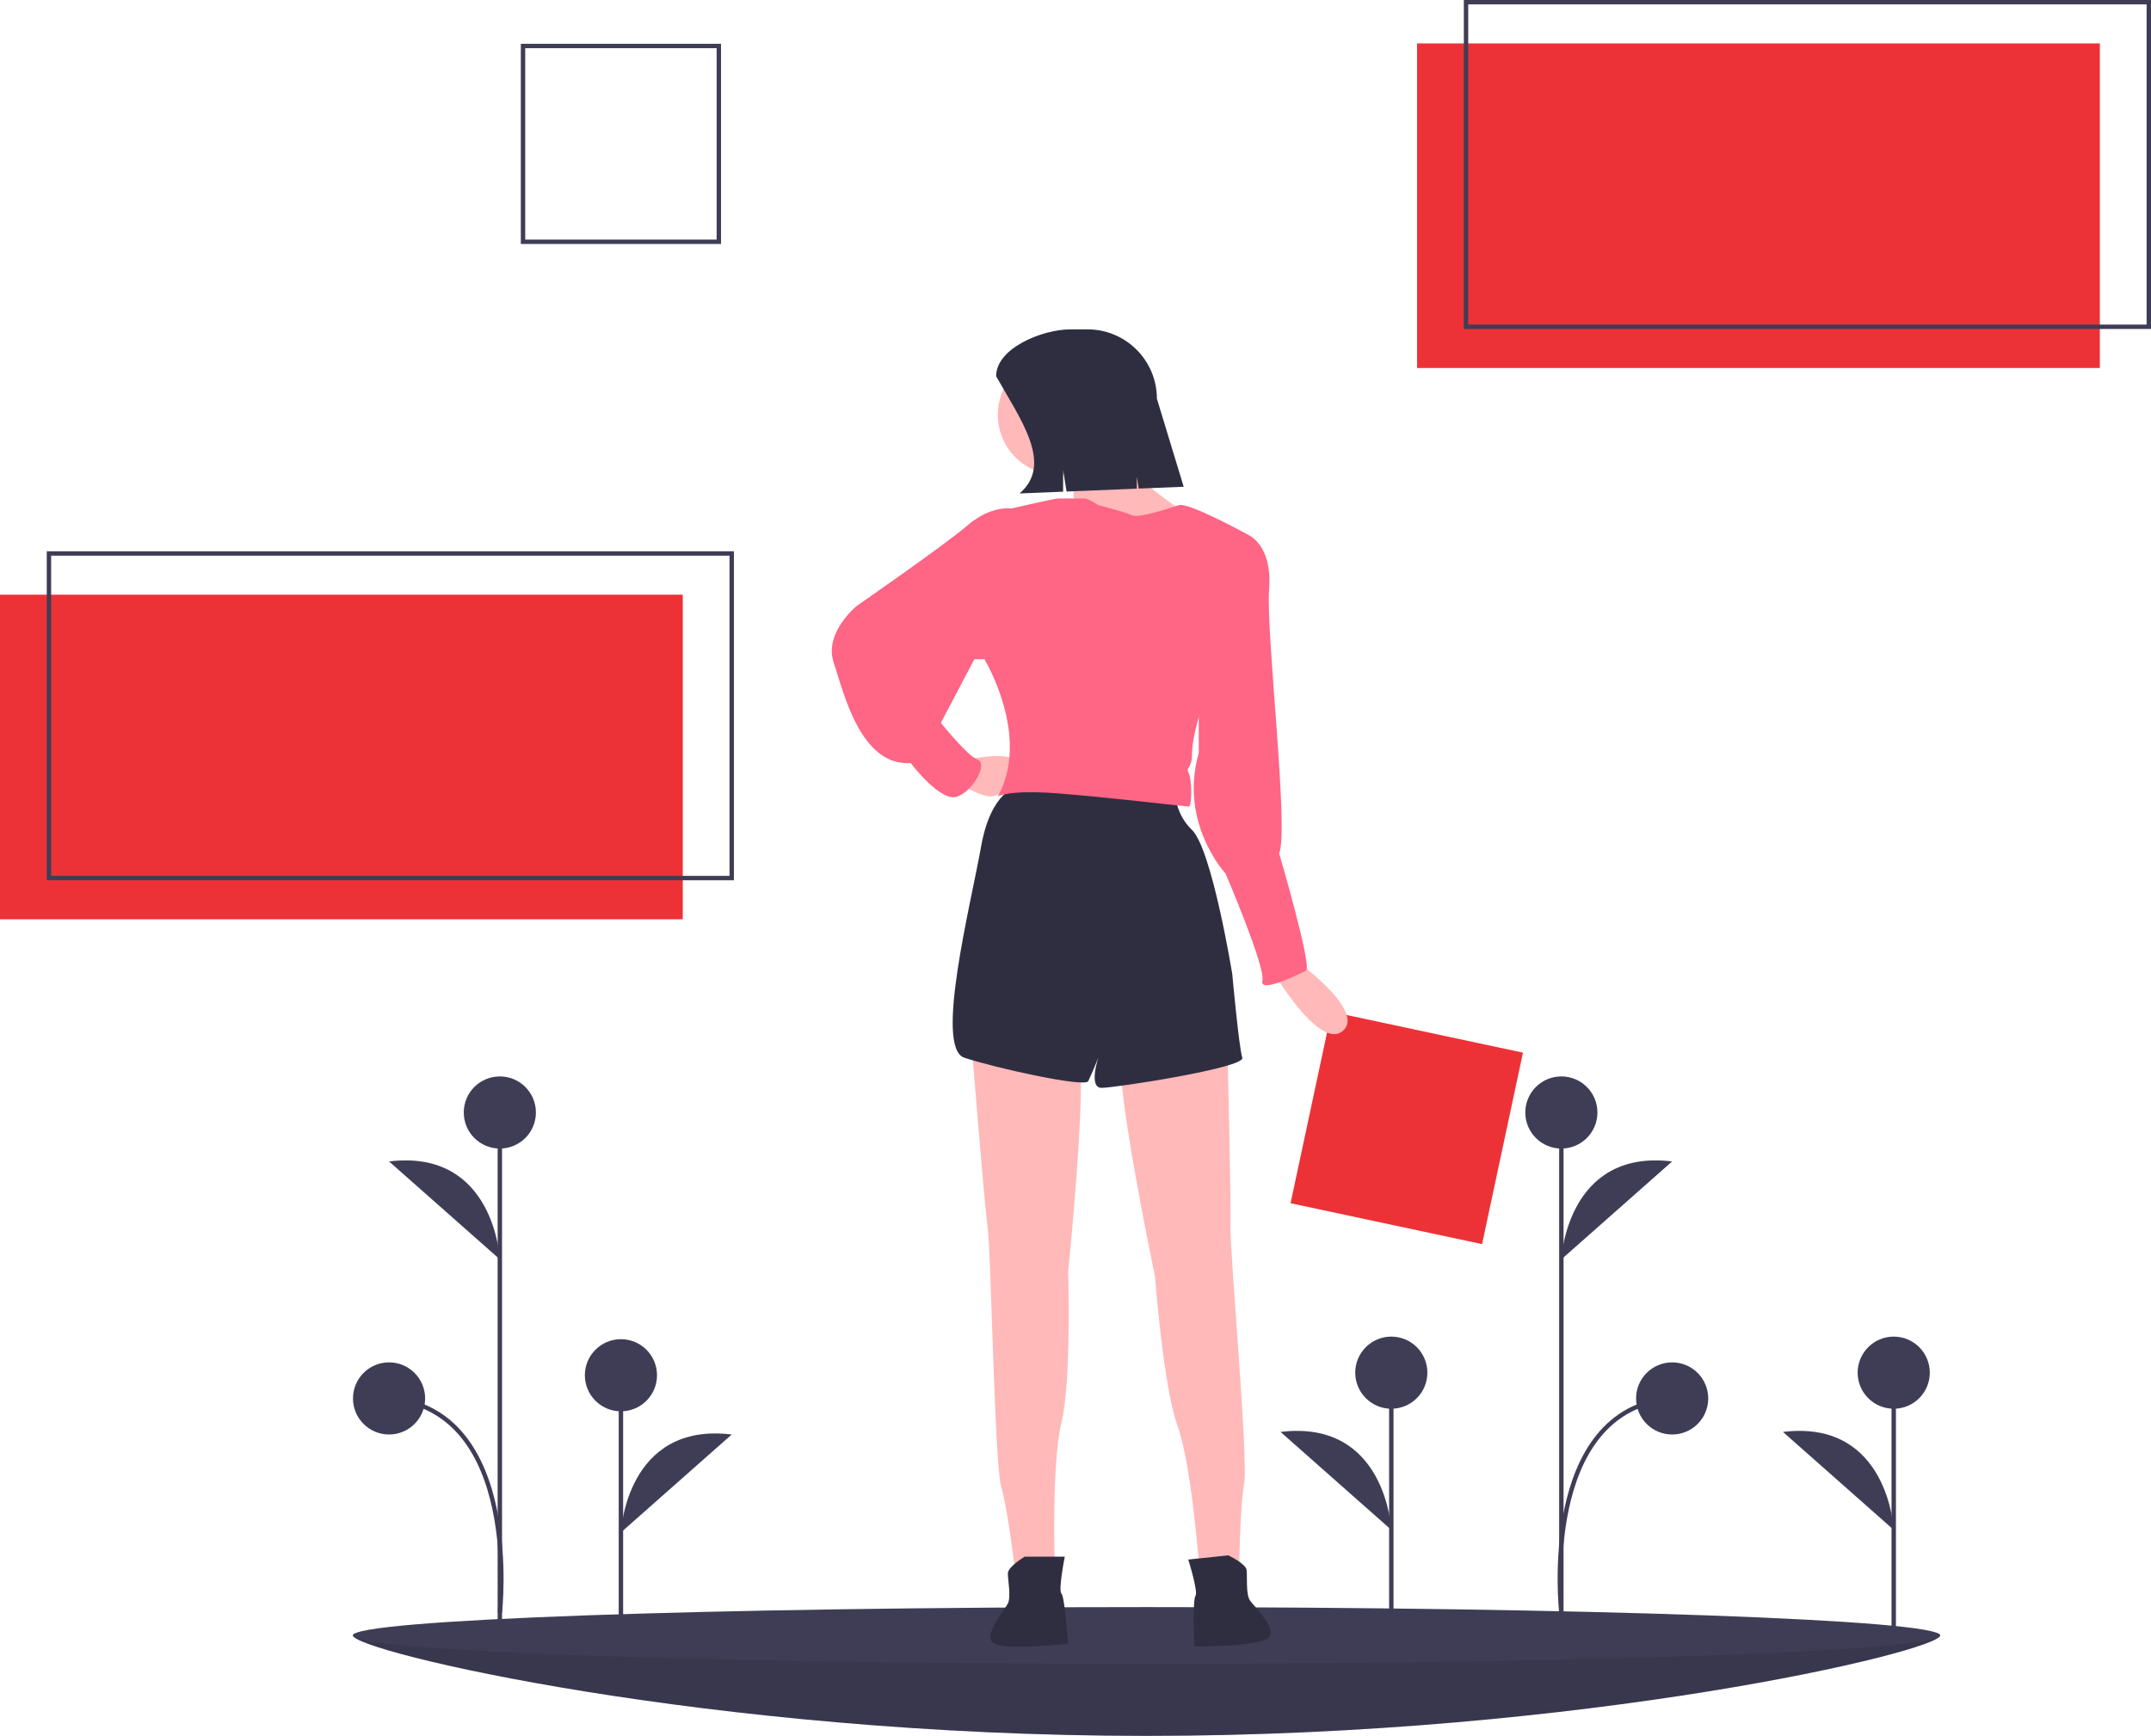
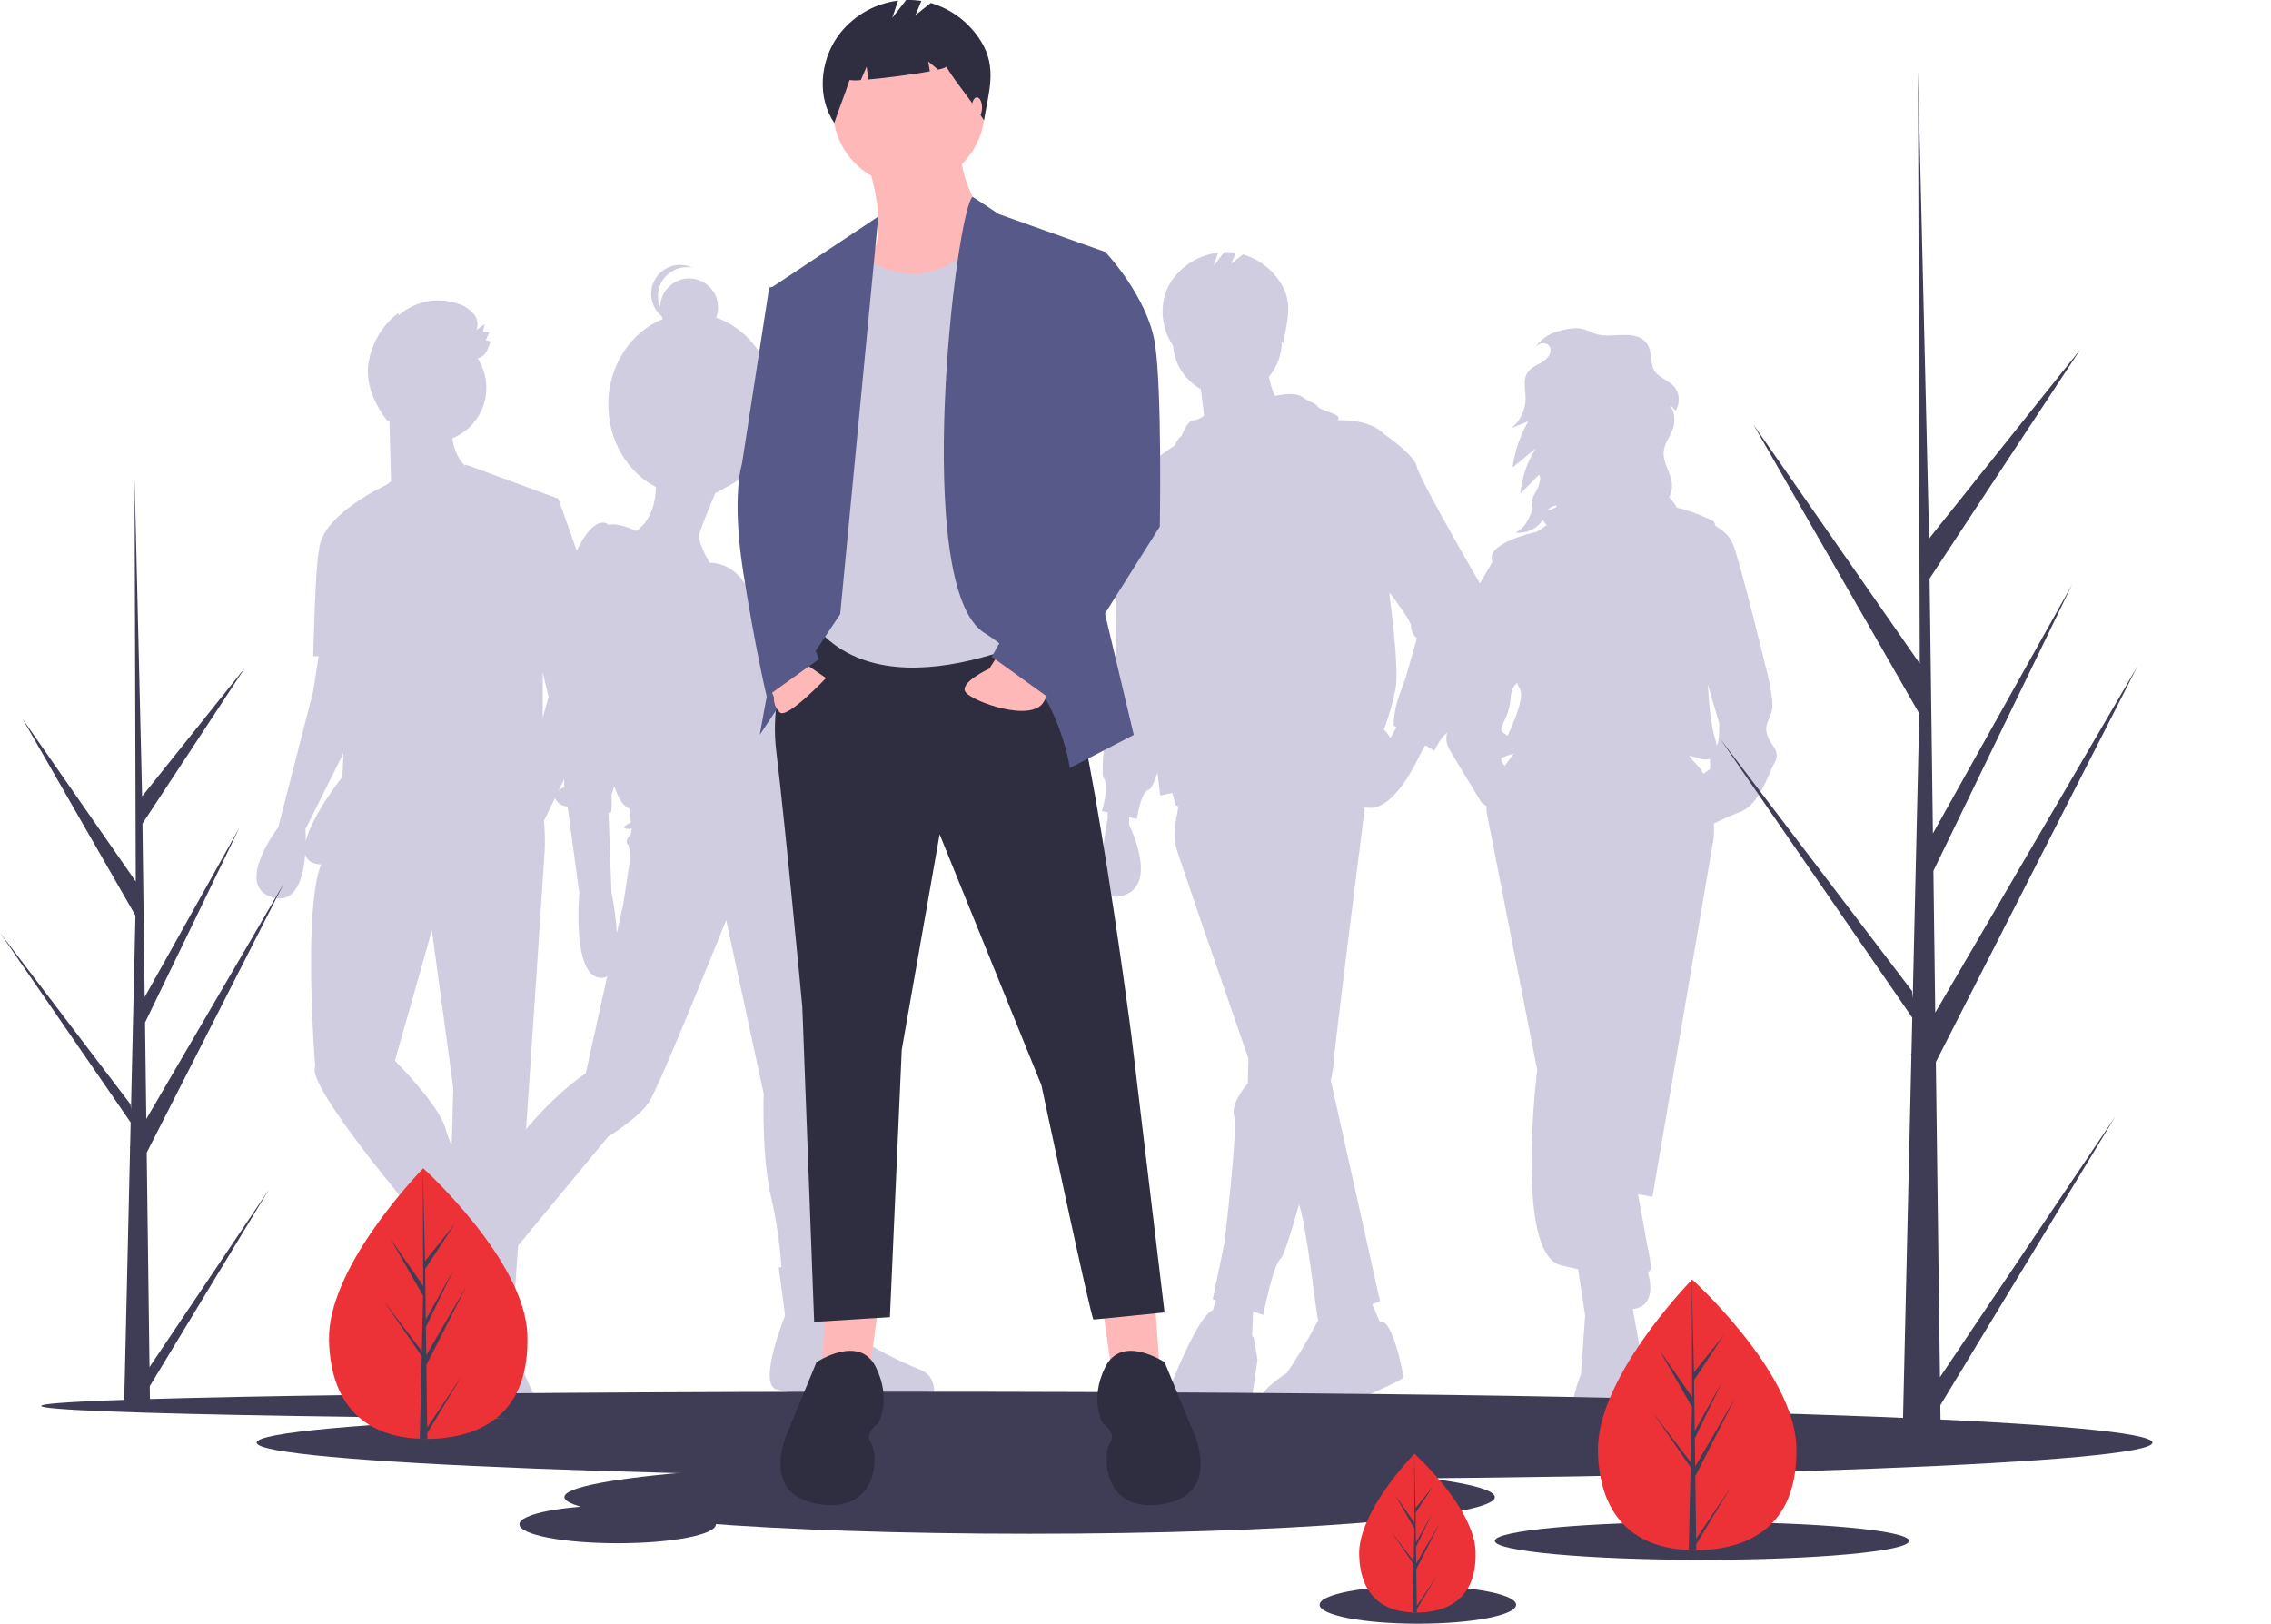
- <svg xmlns="http://www.w3.org/2000/svg" data-name="Layer 1" width="979" height="790.201" viewBox="0 0 979 790.201">
-   <g id="b19d480b-2e5c-428a-93f0-37b20c7a448d" data-name="ground">
-     <path d="M994.014,798.867c0,7.124-161.706,45.734-361.18,45.734S271.655,805.991,271.655,798.867s161.706,4.691,361.18,4.691S994.014,791.743,994.014,798.867Z" transform="translate(-111 -54.39928)" fill="#3f3d56" />
-     <path d="M994.014,798.867c0,7.124-161.706,45.734-361.18,45.734S271.655,805.991,271.655,798.867s161.706,4.691,361.18,4.691S994.014,791.743,994.014,798.867Z" transform="translate(-111 -54.39928)" opacity="0.1" />
-     <ellipse cx="521.835" cy="744.468" rx="361.18" ry="12.899" fill="#3f3d56" />
-   </g>
-   <g id="ab3f2562-bca9-4d43-aec7-516c7578bb8d" data-name="flowers">
-     <line x1="710.633" y1="738.604" x2="710.633" y2="506.417" fill="#3f3d56" stroke="#3f3d56" stroke-miterlimit="10" stroke-width="2" />
-     <line x1="282.612" y1="742.122" x2="282.612" y2="626.029" fill="#3f3d56" stroke="#3f3d56" stroke-miterlimit="10" stroke-width="2" />
-     <circle cx="282.612" cy="626.029" r="16.417" fill="#3f3d56" />
-     <path d="M393.612,751.979s2.345-50.443,50.424-44.58" transform="translate(-111 -54.39928)" fill="#3f3d56" />
-     <line x1="633.237" y1="740.95" x2="633.237" y2="624.856" fill="#3f3d56" stroke="#3f3d56" stroke-miterlimit="10" stroke-width="2" />
-     <circle cx="633.237" cy="624.856" r="16.417" fill="#3f3d56" />
-     <path d="M744.237,750.806s-2.345-50.443-50.424-44.58" transform="translate(-111 -54.39928)" fill="#3f3d56" />
-     <line x1="861.906" y1="740.95" x2="861.906" y2="624.856" fill="#3f3d56" stroke="#3f3d56" stroke-miterlimit="10" stroke-width="2" />
-     <circle cx="861.906" cy="624.856" r="16.417" fill="#3f3d56" />
-     <path d="M972.906,750.806s-2.345-50.443-50.424-44.58" transform="translate(-111 -54.39928)" fill="#3f3d56" />
-     <line x1="227.496" y1="738.604" x2="227.496" y2="506.417" fill="#3f3d56" stroke="#3f3d56" stroke-miterlimit="10" stroke-width="2" />
-     <circle cx="227.496" cy="506.417" r="16.417" fill="#3f3d56" />
-     <circle cx="177.072" cy="636.583" r="16.417" fill="#3f3d56" />
-     <path d="M338.496,627.677s-2.345-50.443-50.424-44.58" transform="translate(-111 -54.39928)" fill="#3f3d56" />
-     <path d="M338.496,788.491s10.554-92.818-50.424-97.509" transform="translate(-111 -54.39928)" fill="none" stroke="#3f3d56" stroke-miterlimit="10" stroke-width="2" />
-     <circle cx="710.633" cy="506.417" r="16.417" fill="#3f3d56" />
-     <path d="M821.633,627.677s2.345-50.443,50.424-44.58" transform="translate(-111 -54.39928)" fill="#3f3d56" />
-     <path d="M821.633,788.491s-10.554-92.818,50.424-97.509" transform="translate(-111 -54.39928)" fill="none" stroke="#3f3d56" stroke-miterlimit="10" stroke-width="2" />
-     <circle cx="761.058" cy="636.583" r="16.417" fill="#3f3d56" />
-   </g>
-   <g id="f0719385-ea67-4de2-93df-2f93190c33e6" data-name="woman">
-     <rect x="706.712" y="523.291" width="89.122" height="89.122" transform="translate(24.19656 -198.809) rotate(12.05764)" fill="#ed3237" />
-     <path id="ae36c3dd-7325-441a-986f-f572badd95bc-241" data-name="right hand" d="M700.811,491.679s32.013,22.866,21.342,32.013S690.14,496.252,690.14,496.252Z" transform="translate(-111 -54.39928)" fill="#ffb9b9" />
-     <path id="a62fff18-8892-42d4-80fd-3866da1ea571-242" data-name="left leg" d="M552.943,526.74s6.098,76.221,7.622,86.891,3.049,106.709,6.098,117.38,6.098,36.586,6.098,36.586H591.053s-1.524-47.257,3.049-65.55,3.049-68.598,3.049-68.598,9.146-89.94,4.573-102.136S552.943,526.74,552.943,526.74Z" transform="translate(-111 -54.39928)" fill="#ffb9b9" />
-     <path id="a7318984-040f-4fc3-86a6-953621afd18f-243" data-name="left shoe" d="M577.333,763.024s-7.622,4.573-7.622,7.622,1.524,10.671,0,13.72-12.195,15.244-6.098,18.293,33.537,0,33.537,0-1.524-21.342-3.049-22.866,1.524-16.769,1.524-16.769Z" transform="translate(-111 -54.39928)" fill="#2f2e41" />
-     <path id="a18c6c71-d9e5-4769-9c45-332356aaad40-244" data-name="right leg" d="M669.475,524.872s1.937,76.44,1.541,87.211,8.169,106.439,6.257,117.371-2.224,37.024-2.224,37.024l-18.192,1.92s-3.444-47.156-9.912-64.868-10.232-67.9-10.232-67.9-18.537-88.483-15.269-101.091S669.475,524.872,669.475,524.872Z" transform="translate(-111 -54.39928)" fill="#ffb9b9" />
-     <path id="b445673f-d55c-440d-9265-e0f6f4384e92-245" data-name="right shoe" d="M670.021,762.411s8.06,3.748,8.38,6.78-.396,10.772,1.44,13.644,13.728,13.88,7.984,17.552-33.352,3.52-33.352,3.52-.724-21.384.632-23.06-3.276-16.516-3.276-16.516Z" transform="translate(-111 -54.39928)" fill="#2f2e41" />
-     <path id="b24d9d75-0c14-4761-bcd9-0141722f6ab9-246" data-name="pants" d="M574.285,412.409s-12.195,1.524-16.769,27.439-21.342,91.465-7.622,96.038,54.879,13.72,56.403,10.671,4.573-10.671,4.573-10.671-4.573,13.72,1.524,13.72,65.55-9.146,64.025-13.72-4.573-38.11-4.573-38.11-9.146-56.403-18.293-65.55a24.999,24.999,0,0,1-7.622-19.817Z" transform="translate(-111 -54.39928)" fill="#2f2e41" />
-     <path id="a623e943-b2fb-4cf0-84ac-14e2741ec9b3-247" data-name="left hand" d="M551.418,400.214s19.817-4.573,22.866,1.524-7.622,15.244-12.195,15.244-12.195-4.573-12.195-4.573Z" transform="translate(-111 -54.39928)" fill="#ffb9b9" />
-     <circle id="aec06241-7975-4084-a0e1-2aae67cf4372" data-name="head" cx="481.577" cy="188.801" r="27.439" fill="#ffb9b9" />
-     <path id="e1a5dc11-bb8d-4cf9-9d5f-cc3caf7654e4-248" data-name="neck" d="M597.151,263.017s4.573,21.342,1.524,21.342,22.866,13.72,22.866,13.72l19.817-3.049,6.098-9.146s-32.013-21.342-32.013-33.537S597.151,263.017,597.151,263.017Z" transform="translate(-111 -54.39928)" fill="#ffb9b9" />
-     <path id="abced657-03a0-4589-99b7-99fe0bd67324-249" data-name="upper body" d="M610.87,284.359s-4.573-3.049-6.098-3.049H592.577c-1.524,0-21.342,4.573-21.342,4.573L559.04,354.482s21.342,35.061,6.098,62.501c0,0,4.573-3.049,25.915-1.524s59.452,6.098,60.976,6.098,1.524-12.195,0-15.244,1.524-1.524,1.524-9.146,4.573-21.342,4.573-21.342l21.342-77.745s-27.439-15.244-32.013-13.72-18.293,6.098-21.342,4.573S610.87,284.359,610.87,284.359Z" transform="translate(-111 -54.39928)" fill="#ff6584" />
-     <path id="ac5355b5-fe6d-4cac-8416-568b37b82055-250" data-name="left arm" d="M575.809,287.408l-4.573-1.524s-9.146-1.524-19.817,7.622-50.306,36.586-50.306,36.586-15.244,12.195-10.671,25.915,12.195,47.257,35.061,45.732c0,0,13.72,18.293,21.342,15.244s13.72-15.244,9.146-16.769-16.769-16.769-16.769-16.769l15.244-28.964h4.573l16.769-9.146Z" transform="translate(-111 -54.39928)" fill="#ff6584" />
-     <path id="bbfb65e5-af11-42b0-84c8-419de26da4a4-251" data-name="right arm" d="M667.274,296.554l12.195,1.524s10.671,4.573,9.146,24.391,9.146,109.758,4.573,120.428c0,0,15.244,51.83,12.195,53.354s-21.342,10.671-19.817,4.573S668.798,452.044,668.798,452.044s-21.342-22.866-12.195-54.879v-25.915Z" transform="translate(-111 -54.39928)" fill="#ff6584" />
-     <path id="b4f25da6-b4a0-4bb2-b4da-2cd048bf1670-252" data-name="hair" d="M575.047,279.023l19.817-.809v-9.862l1.568,9.798,31.969-1.305v-5.444l.865,5.409,20.476-.836-12.195-40.073A31.575,31.575,0,0,0,605.973,204.327H598.237c-12.808,0-33.861,8.534-33.861,21.342C575.31,245.145,590.629,265.627,575.047,279.023Z" transform="translate(-111 -54.39928)" fill="#2f2e41" />
-   </g>
-   <g id="a0d75b13-789a-427c-b6ce-87e1117c1e36" data-name="objects">
-     <rect id="f48beb42-1425-4c1f-8a80-c4b29bfc69ca" data-name="outline" x="238.05" y="20.935" width="89.122" height="89.122" fill="none" stroke="#3f3d56" stroke-miterlimit="10" stroke-width="2" />
-     <g id="e5668835-c1a2-4738-803a-e82934b413de" data-name="second object">
-       <rect id="ab26e1cd-ed2d-4718-9a90-5508d704a3b1" data-name="fill" x="644.964" y="19.763" width="310.755" height="147.755" fill="#ed3237" />
-       <rect id="ea8f1f59-00f0-4c1b-ada9-716e448c4de5" data-name="outline" x="667.245" y="1" width="310.755" height="147.755" fill="none" stroke="#3f3d56" stroke-miterlimit="10" stroke-width="2" />
-     </g>
-     <g id="ba29742d-42d4-459b-9ccd-d399049cb642" data-name="first object">
-       <rect id="bd7d2a9f-47f9-417c-9ce5-d36b6a614406" data-name="fill" y="270.712" width="310.755" height="147.755" fill="#ed3237" />
-       <rect id="b1bb1ad4-cb36-48f5-bc5b-cbf5d51e5b88" data-name="outline" x="22.281" y="251.95" width="310.755" height="147.755" fill="none" stroke="#3f3d56" stroke-miterlimit="10" stroke-width="2" />
-     </g>
-   </g>
+ <svg xmlns="http://www.w3.org/2000/svg" data-name="Layer 1" width="959.282" height="685.955" viewBox="0 0 959.282 685.955">
+   <path d="M867.063,418.092c-1.794-4.613.769-6.919,1.794-11.019S866.55,390.16,866.55,390.16s-10.763-44.333-14.094-53.046c-1.41-3.687-4.471-6.223-7.535-7.927-.208-1.131-.508-1.86-.922-2.068-2.968-1.485-10.363-4.71-15.291-5.601a25.003,25.003,0,0,0-3.258-4.406,10.416,10.416,0,0,0,1.161-5.394c-.314-4.835-3.975-9.167-3.499-13.989.361-3.657,3.034-6.66,4.066-10.187a11.979,11.979,0,0,0-1.362-9.447q1.137,1.21,2.274,2.419a8.498,8.498,0,0,0-.634-10.267c-2.4-2.652-6.414-3.646-8.276-6.7-1.913-3.138-.887-7.401-2.696-10.6-4.433-7.836-15.781-2.281-22.578-5.016-2.793-1.124-4.917-2.361-8.059-2.272a31.49,31.49,0,0,0-7.861,1.468,16.609,16.609,0,0,0-9.01,6.458,5.579,5.579,0,0,1,.704-.673c1.647-1.291,4.536-1.183,5.405.72a3.189,3.189,0,0,1,.254,1.52c-.143,2.294-2.147,4.008-4.139,5.156s-4.232,2.109-5.532,4.005c-2.145,3.129-.884,7.329-.883,11.122a16.124,16.124,0,0,1-6.111,12.52l7.231-2.956a54.65,54.65,0,0,0-6.678,19.583l9.777-8.077a42.992,42.992,0,0,0-6.421,19.084l7.848-8.041a3.968,3.968,0,0,1,.518,2.064l-.818,3.156a20.508,20.508,0,0,1-.96,1.832c-1.263,2.168-2.568,4.838-1.387,7.052l.006-.003c-1.243,4.183-3.119,8.368-7.291,10.402,4.628.484,9.457-1.83,11.547-5.512a10.31,10.31,0,0,0,1.228,1.86c.134.168.267.335.4.502l-1.153.769-3.09,2.06s-20.245,4.1-18.963,11.788c.053.316.116.694.187,1.117l-5.825,9.902-8.456,28.701s-4.356,9.225-3.588,13.069,0,5.381,0,12.3-3.331,9.738,0,15.376,13.325,22.038,13.325,22.038l2.195,1.646a10.256,10.256,0,0,0,.111,2.966c2.05,10.25,21.27,108.398,21.27,108.398s-9.738,77.646,9.994,82.515c2.475.611,4.905,1.165,7.266,1.658l2.984,19.612-1.794,24.857s-13.582,30.751,11.275,32.545,13.582-26.651,13.582-26.651a13.51,13.51,0,0,0,1.538-7.944c-.253-2.281-2.387-14.152-4.48-25.569,9.433-1.131,7.668-11.143,6.411-15.545a2.549,2.549,0,0,0,1.143-1.425c.284-1.022-.377-5.043-1.577-10.679-.977-5.602-2.647-14.671-3.786-20.814l6.131.998,25.882-151.705s.171-2.415.093-5.947a96.079,96.079,0,0,1,10.926-4.816c8.457-3.331,11.788-15.632,14.607-20.757S868.856,422.705,867.063,418.092Zm-91.896-96.591a5.482,5.482,0,0,1,2.835-.961c-.219,1.192-2.269,1.54-3.988,2.164A5.074,5.074,0,0,1,775.167,321.501Zm-12.914,76.347c2.076,3.411-1.683,12.654-5.07,19.989-1.941-1.673-3.967-1.145-1.593-5.894a24.108,24.108,0,0,0,2.819-9.738c0-.586.3-4.891,2.825-6.68A13.484,13.484,0,0,0,762.253,397.848Zm-7.777,29.439c1.175-.478,2.954-1.213,5.357-2.03-1.151,1.511-2.465,3.311-3.787,5.276A3.969,3.969,0,0,1,754.475,427.287Zm83.117,3.362c-1.558-1.655-2.817-3.136-3.853-4.461q2.899.763,5.903,1.642a7.025,7.025,0,0,0,2.986-.199c.089,1.772.089,4.299.089,4.299l-2.807,1.943A16.462,16.462,0,0,0,837.593,430.649Zm7.953-8.887c-.03.026-.062.056-.093.083a16.997,16.997,0,0,0-.684-2.984c-1.679-5.297-2.577-14.694-3.054-22.714l4.848,16.307S846.818,420.655,845.545,421.762Z" transform="translate(-120.3589 -107.0223)" fill="#d0cde1" />
+   <path d="M746.003,354.406s-26.29-45.187-27.112-50.116S704.924,290.323,704.924,290.323c-4.491-4.491-11.86-5.912-19.615-5.838,2.92-2.416-7.507-4.04-8.318-5.664-.822-1.643-3.286-1.643-6.573-4.108-3.286-2.465-11.489-.411-11.49-.411a30.275,30.275,0,0,1-2.549-8.188,22.907,22.907,0,0,0,5.412-14.816c0-.059-.004-.117-.004-.176.209.325.418.653.628.99,1.539-9.219,4.256-16.882-.922-25.292a28.357,28.357,0,0,0-16.13-12.331l-4.932,3.945,1.917-4.602a26.104,26.104,0,0,0-4.874-.282l-4.437,5.705,1.837-5.51a28.085,28.085,0,0,0-19.375,11.525c-5.648,8.143-5.27,19.463.285,27.67.019-.057.033-.114.052-.171a22.997,22.997,0,0,0,11.754,18.622l1.395,11.162v0a7.651,7.651,0,0,1-4.574,2.018c-2.465,0-4.929,6.573-4.929,6.573s-1.397.705-2.902,4.033c-3.878,2.64-15.709,10.934-20.098,16.73-2.597,1.278-5.386,4.12-4.933,10.457.822,11.502,0,64.905,0,64.905s-7.394,45.187-4.929,48.473-.822,13.967-.822,13.967l2.465.548v2.739s-7.413,34.366,4.108,32.863c18.896-2.465,4.929-30.398,4.929-30.398v-3.195l3.286.73s1.643-11.502,4.929-12.324c1.143-.286,2.485-3.357,3.749-7.238.737,6.055,1.181,9.703,1.181,9.703l5.141-1.142,1.432,5.25a7.086,7.086,0,0,0,1.104.5l-1.104,6.072s-.822,6.573,0,10.681c.414,2.072,15.665,46.353,30.682,89.744l-.283,10.489s-7.394,8.216-5.751,13.967-4.108,53.403-4.108,53.403l-4.929,23.826,1.24.382-1.139,4.175a8.285,8.285,0,0,0-2.566,2.016c-6.573,7.394-14.788,28.755-14.788,28.755s-14.788,22.183,8.216,21.361,24.647-9.037,24.647-9.037,3.286-21.361,3.286-22.183-1.643-9.267-1.643-9.267l-.638-.704.446-10.249,4.3,1.323s4.108-21.361,7.394-23.826c1.149-.861,4.204-10.457,7.693-22.782,3.566,10.268,7.02,45.772,8.14,48.995a11.668,11.668,0,0,0-1.045,1.721,199.636,199.636,0,0,1-12.324,20.539s-26.29,15.61,0,19.718c0,0,14.788.822,22.183-4.108s27.112-12.324,27.112-13.967-4.929-25.798-9.859-23.169h0l-3.302-7.595,3.302-1.278-20.8-93.364a47.141,47.141,0,0,0,1.082-6.047c0-4.302,10.638-88.077,13.345-109.326,11.914,3.375,22.804-21.305,22.804-21.305l2.701-4.862,3.872,2.397s3.286-8.216,8.216-9.037,13.967-44.365,13.967-50.116A26.742,26.742,0,0,0,746.003,354.406ZM707.724,418.776a22.138,22.138,0,0,0-2.8-3.573,101.749,101.749,0,0,0,4.929-17.253c1.643-9.037-2.465-38.614-2.465-38.614l-.072-2.009c4.032,5.293,9.109,12.351,9.109,14.332a6.162,6.162,0,0,0,2.465,4.929l-4.929,17.253s-3.286,8.216-4.108,12.324a41.936,41.936,0,0,0-.822,7.394l1.165.721Z" transform="translate(-120.3589 -107.0223)" fill="#d0cde1" />
+   <path d="M369.881,369.613l4.384-.986-18.075-50.938-39.025-14.378s-.149.166-.425.451c-3.329-3.222-4.742-7.896-5.332-11.576A22.997,22.997,0,0,0,322.13,258.413c3.216-.772,4.364-3.689,5.443-7.168a14.393,14.393,0,0,0-2.04-.444q.759-1.701,1.517-3.402-1.333-.12-2.666-.239.341-1.59.682-3.18-1.7,1.174-3.4,2.347a6.946,6.946,0,0,0-1.158-6.632,13.267,13.267,0,0,0-5.687-4.01,25.373,25.373,0,0,0-26.036,4.551l-.246-.957a33.044,33.044,0,0,0-12.621,21.871c-1.088,8.574,3.03,17.303,8.384,24.088-.045-.296-.093-.592-.143-.887q.347.478.717.938l.658,25.007-1.648,1.413c-.003.001-27.653,12.511-28.731,27.452l-.003.011c-1.66,7.274-2.481,45.066-2.481,45.066h2.275l-2.275,14.788L237.883,456.535s-18.896,24.647-2.465,29.577c10.211,3.063,13.124-8.783,13.867-18.193.592,2.332,2.361,3.909,5.851,4.226.275.025.568.046.852.069-7.769,20.078-2.495,85.375-2.495,85.375-4.108,8.216,44.365,64.905,44.365,64.905l2.919-1.557.632,1.263c-1.624.156-2.729.293-2.729.293v25.469s-7.394,25.469,2.465,30.398c2.551,1.276,5.212.348,7.755-1.724-.486,7.86-1.183,19.589-1.183,22.264,0,4.108,10.681,11.502,10.681,11.502s2.465,9.037,22.183,9.037S345.51,695.614,345.51,695.614l-10.681-23.826s-.799.391-3.218-1.578l.866-9.528,4.816.425,6.573-96.125s5.751-85.444,6.573-98.589a91.485,91.485,0,0,0-.297-12.638L374.265,403.954Zm-17.799,31.877-2.465,8.589V391.083ZM249.514,462.416c.02-3.011-.129-5.06-.129-5.06l16.062-32.124-.452,9.941S252.132,451.446,249.514,462.416ZM287.178,555.124l15.61-55.046,9.037,66.548-.648,24.193a38.572,38.572,0,0,1-2.638-6.94C306.074,574.021,287.178,555.124,287.178,555.124Z" transform="translate(-120.3589 -107.0223)" fill="#d0cde1" />
+   <path d="M509.508,685.884c-7.698-3.17-22.641-9.962-24.452-13.585-1.811-3.622-10.867-31.697-10.867-31.697l-2.332.17c-.301-12.754-1.585-62.183-3.554-68.092,0,0,9.509-78.337-9.509-109.582l-3.427-13.844c1.125-5.55.98-18.4.257-20.57-.906-2.717,10.415-11.32,7.245-16.754s-11.773-23.999-11.773-23.999.906-11.773-11.321-22.641c0,0-3.573-20.227-19.673-20.528-2.176-3.798-5.223-9.838-4.327-12.527.96-2.879,4.63-11.856,6.702-16.88a21.695,21.695,0,0,0,3.161-1.759c12.804-5.737,21.831-19.528,21.831-35.639,0-17.246-10.34-31.842-24.59-36.736a12.22,12.22,0,1,0-23.646-4.385,12.21,12.21,0,0,1,11.266-16.956,12.272,12.272,0,0,1,2.364.233,12.215,12.215,0,0,0-13.087,20.397,12.116,12.116,0,0,0,.499,1.314c-13.408,5.411-22.973,19.546-22.973,36.133,0,15.386,8.232,28.658,20.125,34.819-.063,5.005-1.305,13.443-8.207,18.585-3.566-1.629-8.514-3.417-11.689-2.606-1.642-1.28-4.119-1.702-7.491,1.669-6.792,6.792-12.679,24.452-12.679,35.32s1.359,73.809,1.359,73.809-7.245,2.717-2.264,6.792a5.873,5.873,0,0,0,3.658,1.359l4.945,36.677s-3.17,35.32,9.056,35.772a4.837,4.837,0,0,0,2.737-.672l-9.076,40.972s-20.829,13.585-37.131,40.301c-8.396,13.761-12.582,22.226-14.673,27.209l-2.987-1.852-10.415,19.924s-23.094,14.037-18.113,24.452,9.509,13.132,9.509,13.132l3.17-1.358,5.886,10.868s15.396,22.188,40.301,10.868a9.101,9.101,0,0,0,0-10.868c-4.075-5.887-14.49-18.566-14.49-18.566l6.792-34.414-1.405-.871,43.065-52.108s12.679-7.698,17.207-14.49,32.603-76.979,32.603-76.979l15.848,73.356s-.906,26.716,3.17,43.923a186.431,186.431,0,0,1,4.332,29.349l-1.162.085,2.717,20.377s-11.773,28.98-3.623,31.244a119.407,119.407,0,0,0,17.66,3.17l.906-3.17s34.867,19.018,47.546,4.981C514.489,699.015,517.206,689.053,509.508,685.884ZM385.436,463.551c1.359,1.358.906,7.698.906,7.698l-2.717,17.66-2.713,12.249a131.573,131.573,0,0,0-2.268-17.23l-1.253-33.843a2.615,2.615,0,0,0,.801.334c.906,0,.453-7.698.453-7.698s.529-1.375,1.188-3.544c1.76,5.27,3.91,8.709,6.51,9.431l.453,5.887s-5.887,2.717-.453,2.717a4.277,4.277,0,0,0,.933-.139l-.48,2.403S384.078,462.192,385.436,463.551Z" transform="translate(-120.3589 -107.0223)" fill="#d0cde1" />
+   <ellipse cx="381.409" cy="593.955" rx="364" ry="6" fill="#3f3d56" />
+   <ellipse cx="508.807" cy="609.455" rx="400.398" ry="15.5" fill="#3f3d56" />
+   <ellipse cx="434.909" cy="632.455" rx="196.5" ry="15.5" fill="#3f3d56" />
+   <ellipse cx="718.909" cy="650.955" rx="87.5" ry="8" fill="#3f3d56" />
+   <ellipse cx="598.909" cy="677.955" rx="41.5" ry="8" fill="#3f3d56" />
+   <ellipse cx="260.909" cy="643.955" rx="41.5" ry="8" fill="#3f3d56" />
+   <polygon points="465.909 553.455 469.909 581.455 489.909 579.455 487.909 550.455 465.909 553.455" fill="#ffb8b8" />
+   <polygon points="370.909 553.455 366.909 581.455 346.909 579.455 348.909 550.455 370.909 553.455" fill="#ffb8b8" />
+   <path d="M462.268,370.478s-18,21-14,54,11,108,11,108l5,133,32-2,5-113,16-91,43,106s21,99,22,99,30-3,30-3l-14-117s-22-170-35-173S462.268,370.478,462.268,370.478Z" transform="translate(-120.3589 -107.0223)" fill="#2f2e41" />
+   <path d="M612.268,682.478s-18-12-25,2-1,24-1,24,6,4,3,8-4,30,22,26,13-31,13-31Z" transform="translate(-120.3589 -107.0223)" fill="#2f2e41" />
+   <path d="M465.268,682.478s18-12,25,2,1,24,1,24-6,4-3,8,4,30-22,26-13-31-13-31Z" transform="translate(-120.3589 -107.0223)" fill="#2f2e41" />
+   <path d="M486.768,175.978s9,25,2,39,11,30,11,30,47-24,41-36-16-28-14-38Z" transform="translate(-120.3589 -107.0223)" fill="#ffb8b8" />
+   <circle cx="383.909" cy="46.455" r="32" fill="#ffb8b8" />
+   <path d="M481.268,213.478s32.108,26.718,56.054-11.141l24.946,14.141,13,152s-73,42-108,6l5-141Z" transform="translate(-120.3589 -107.0223)" fill="#d0cde1" />
+   <polygon points="370.992 91.488 325.909 121.455 341.909 195.455 320.909 310.455 354.909 259.455 370.992 91.488" fill="#575a89" />
+   <path d="M531.195,190.169l11.073,7.308,45,16-7,124,19,80-27,14s-5-38-36-57S524.122,195.861,531.195,190.169Z" transform="translate(-120.3589 -107.0223)" fill="#575a89" />
+   <path d="M456.268,384.478l13,9s-16.5,17.5-19.5,14.5a8.2,8.2,0,0,1-2.5-6.5l-3-7Z" transform="translate(-120.3589 -107.0223)" fill="#ffb8b8" />
+   <path d="M542.688,382.532l-4.42,6.945s-13,6-10,10,28,13,33,4l5-9Z" transform="translate(-120.3589 -107.0223)" fill="#ffb8b8" />
+   <path d="M452.268,227.478l-7,1-11.5,74.5s-4.5,13.5.5,45.5,9.951,52.838,9.951,52.838l22.049-15.838-10-26,13-95Z" transform="translate(-120.3589 -107.0223)" fill="#575a89" />
+   <path d="M571.268,211.478l16,2s18,19,21,39,2,77,2,77l-46,73-25-18,35-62-17-74Z" transform="translate(-120.3589 -107.0223)" fill="#575a89" />
+   <path d="M534.783,124.535a37.384,37.384,0,0,0-21.265-16.257l-6.502,5.201,2.528-6.067a34.414,34.414,0,0,0-6.426-.371l-5.85,7.521,2.421-7.264a37.026,37.026,0,0,0-25.543,15.193c-7.445,10.736-8.702,25.665-1.379,36.485,2.01-6.178,4.45-11.974,6.46-18.152a18.285,18.285,0,0,0,4.763.023l2.446-5.707.683,5.465c7.58-.66,18.824-2.11,26.011-3.439l-.699-4.193,4.181,3.484c2.202-.507,3.509-.967,3.401-1.318,5.345,8.616,10.641,14.12,15.985,22.736C538.028,145.725,541.609,135.622,534.783,124.535Z" transform="translate(-120.3589 -107.0223)" fill="#2f2e41" />
+   <ellipse cx="412.652" cy="45.45" rx="2.166" ry="4.332" fill="#ffb8b8" />
+   <path d="M879.136,718.058c.922,31.558-17.518,43.124-40.658,43.799q-.806.024-1.605.029-1.61.012-3.188-.054c-20.929-.869-37.495-11.978-38.352-41.327-.887-30.373,36.812-69.836,39.64-72.755l.005-.003c.107-.111.162-.167.162-.167S878.214,686.502,879.136,718.058Z" transform="translate(-120.3589 -107.0223)" fill="#ed3237" />
+   <path d="M836.811,757.075l14.7-21.86-14.67,24.212.031,2.46q-1.61.012-3.188-.054l.729-31.619-.02-.244.027-.047.07-2.988L818.391,703.562l16.079,21.136.057.632.551-23.89-13.904-24.232,13.944,20.035-.146-49.493 0-.165.005.162.923,39.007L848.573,670.91l-12.631,19.205.277,21.369,11.661-20.855-11.618,23.997.154,11.882,16.958-29.051-16.907,33.196Z" transform="translate(-120.3589 -107.0223)" fill="#3f3d56" />
+   <path d="M343.136,671.058c.922,31.558-17.518,43.124-40.658,43.799q-.806.024-1.605.029-1.61.012-3.188-.054c-20.929-.869-37.495-11.978-38.352-41.327-.887-30.373,36.812-69.836,39.64-72.755l.005-.003c.107-.111.162-.167.162-.167S342.214,639.502,343.136,671.058Z" transform="translate(-120.3589 -107.0223)" fill="#ed3237" />
+   <path d="M300.811,710.075l14.7-21.86-14.67,24.212.031,2.46q-1.61.012-3.188-.054l.729-31.619-.02-.244.027-.047.07-2.988L282.392,656.562l16.079,21.136.057.632.551-23.89-13.904-24.232,13.944,20.035-.146-49.493 0-.165.005.162.923,39.007L312.573,623.91l-12.631,19.205.277,21.369,11.661-20.855-11.618,23.997.154,11.882,16.958-29.051-16.907,33.196Z" transform="translate(-120.3589 -107.0223)" fill="#3f3d56" />
+   <path d="M743.654,762.549c.541,18.524-10.282,25.313-23.866,25.709q-.473.014-.942.017-.945.007-1.871-.031c-12.285-.51-22.008-7.031-22.512-24.258-.521-17.828,21.608-40.992,23.268-42.706l.003-.002c.063-.065.095-.098.095-.098S743.113,744.026,743.654,762.549Z" transform="translate(-120.3589 -107.0223)" fill="#ed3237" />
+   <path d="M718.81,785.451l8.628-12.831-8.611,14.212.018,1.444q-.945.007-1.871-.031l.428-18.56-.012-.143.016-.028.041-1.754-9.449-13.719,9.438,12.406.034.371.323-14.023-8.162-14.224,8.185,11.76-.085-29.051 0-.097.003.095.542,22.896,7.438-9.3-7.414,11.273.162,12.543,6.845-12.241-6.82,14.085.09,6.974,9.954-17.052L718.608,769.941Z" transform="translate(-120.3589 -107.0223)" fill="#3f3d56" />
+   <path d="M1079.553,158.209c.029-.091.059-.184.088-.275-.012.04-.028.079-.04.119Z" transform="translate(-120.3589 -107.0223)" fill="#2f2e41" />
+   <path d="M939.811,688.831l74.068-110.146-73.916,121.996.155,12.394q-8.111.062-16.064-.27l3.674-159.32-.101-1.229.136-.237.352-15.055L847,419.196,928.017,525.696l.287,3.182,2.775-120.372L861.019,286.408l70.259,100.951-.733-249.38.002-.83.024.816,4.651,196.545L999.073,254.674l-63.642,96.769,1.394,107.67,58.756-105.082L937.04,474.942l.776,59.87,85.447-146.378L938.076,555.698Z" transform="translate(-120.3589 -107.0223)" fill="#3f3d56" />
+   <path d="M183.514,684.561l50.401-74.951-50.298,83.015.105,8.434q-5.519.042-10.931-.184L175.291,592.462l-.068-.836.092-.162.239-10.244-55.195-80.137,55.13,72.47.196,2.165,1.888-81.91-47.674-83.084,47.809,68.694-.499-169.696.001-.565.016.555,3.165,133.743,43.449-54.327-43.307,65.848.948,73.266,39.982-71.505-39.835,82.277.528,40.74,58.144-99.606L182.333,593.968Z" transform="translate(-120.3589 -107.0223)" fill="#3f3d56" />
</svg>
